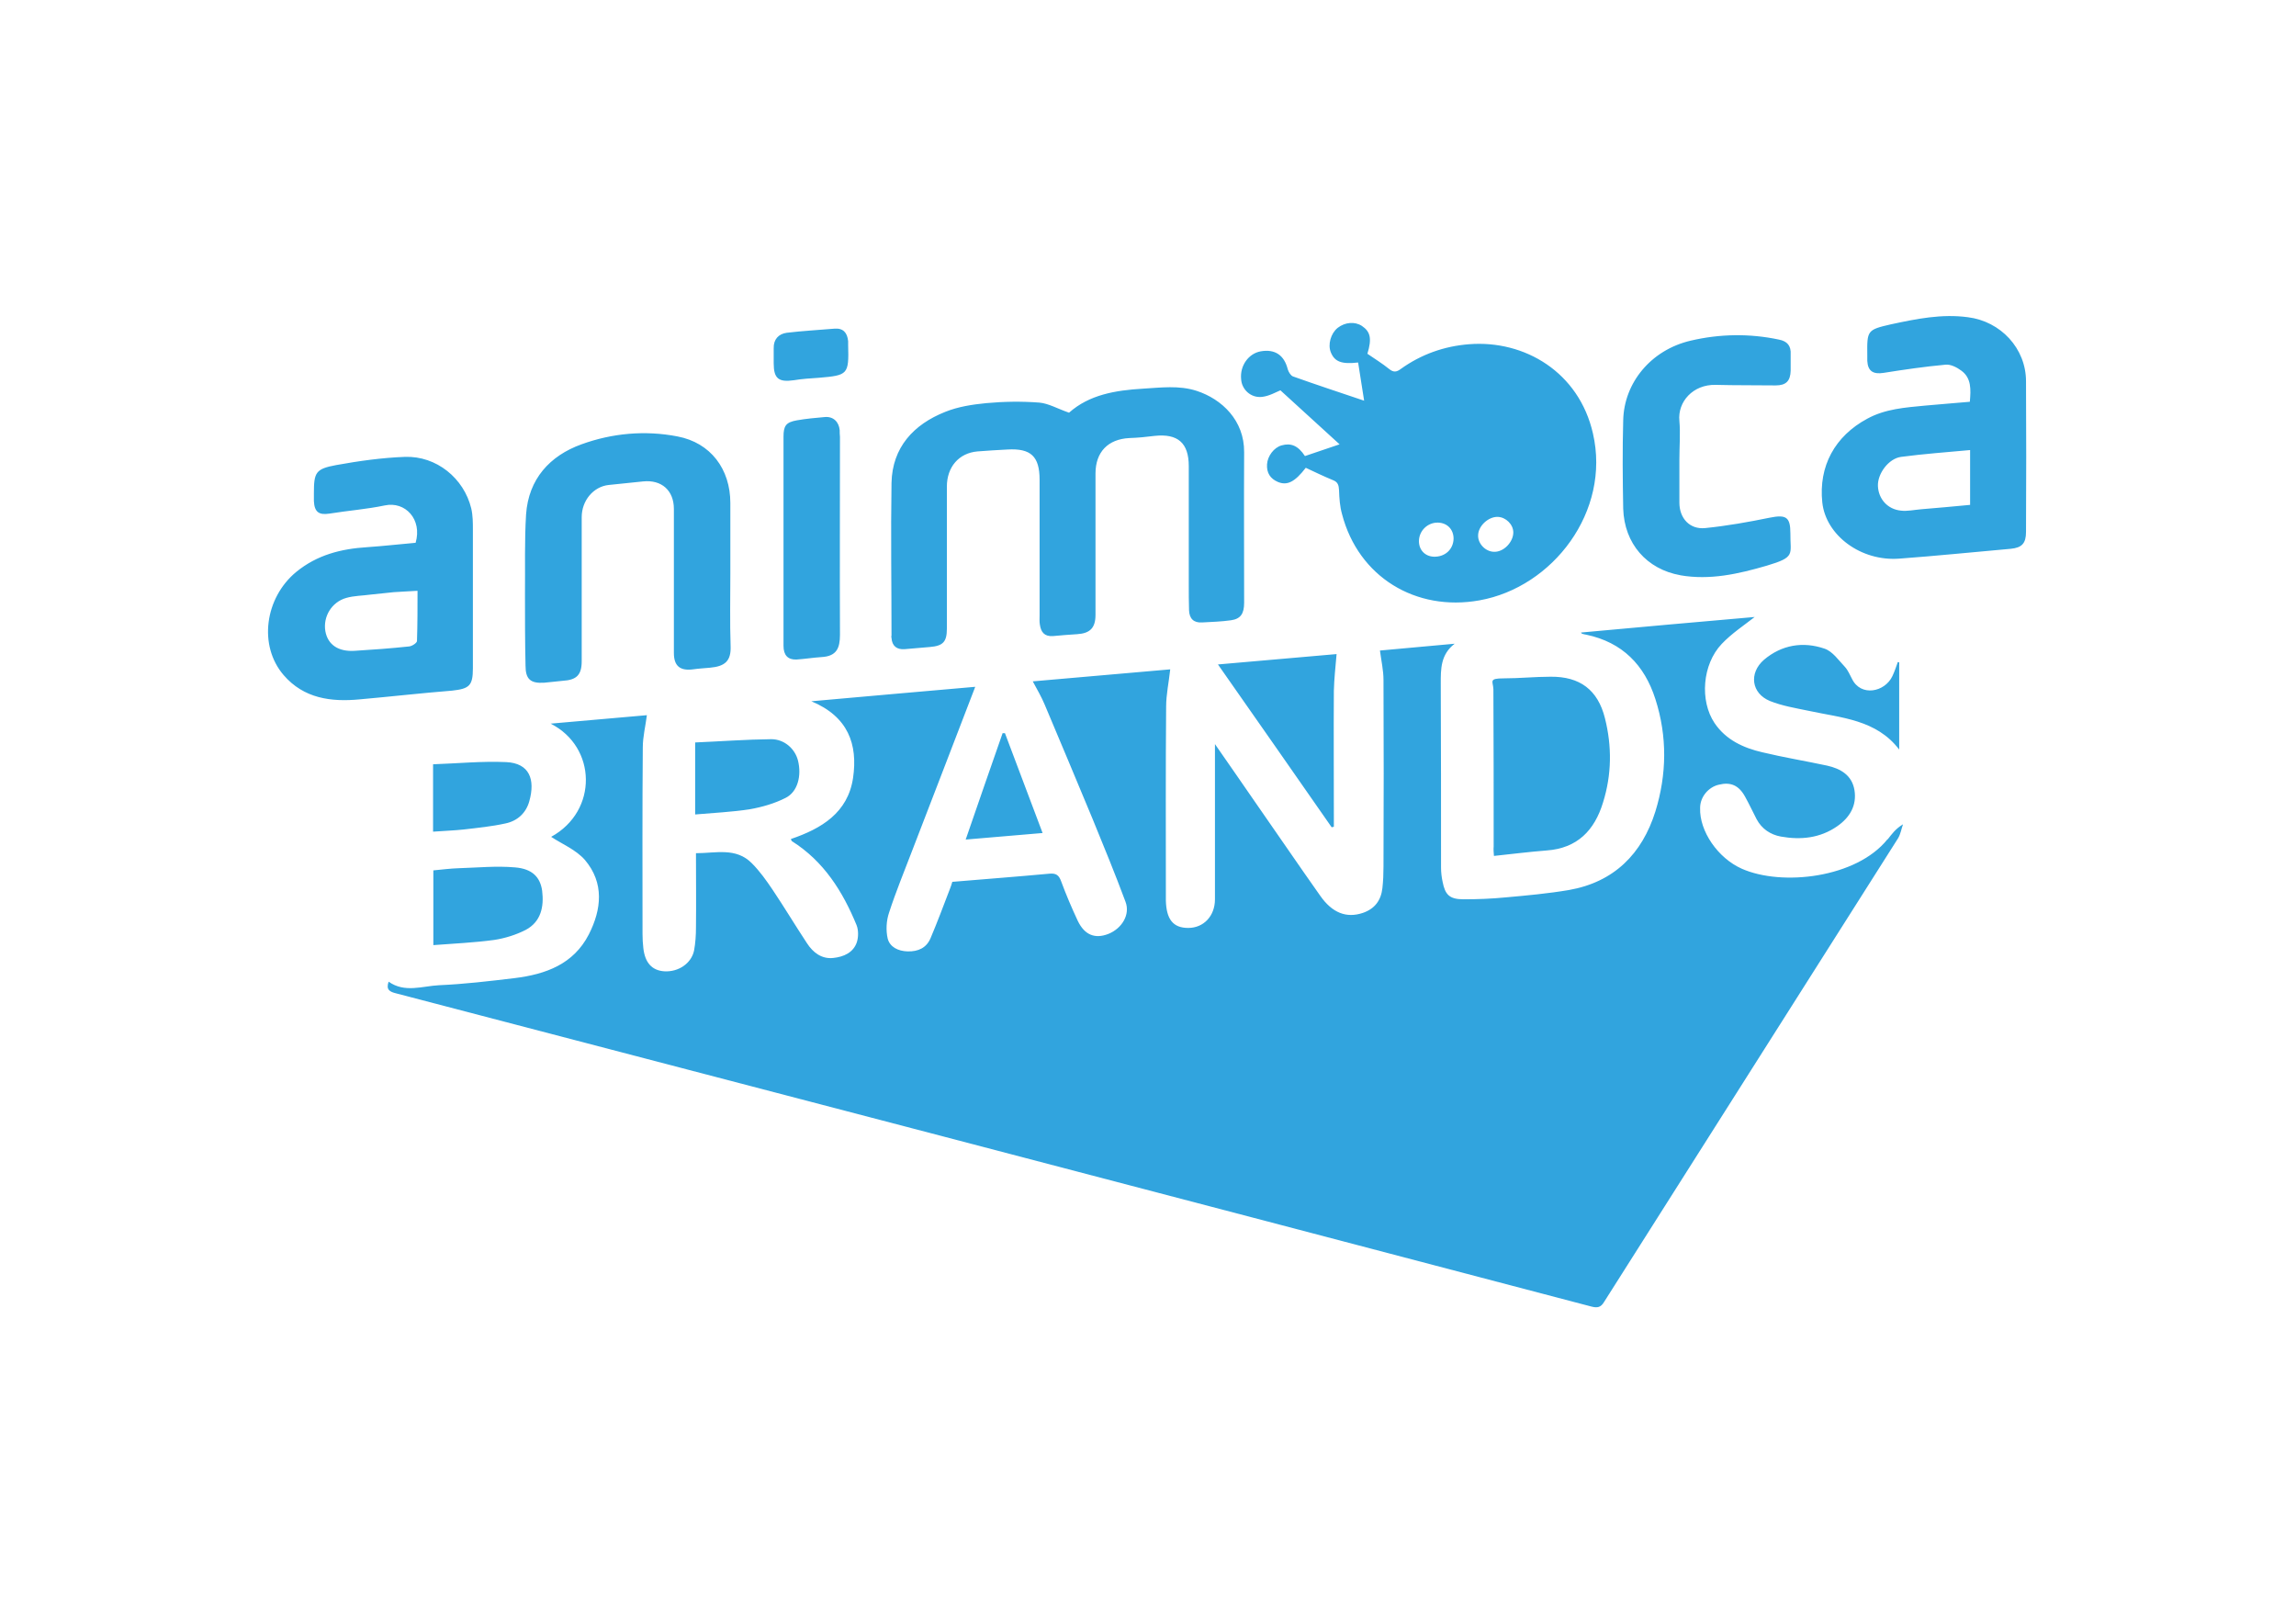
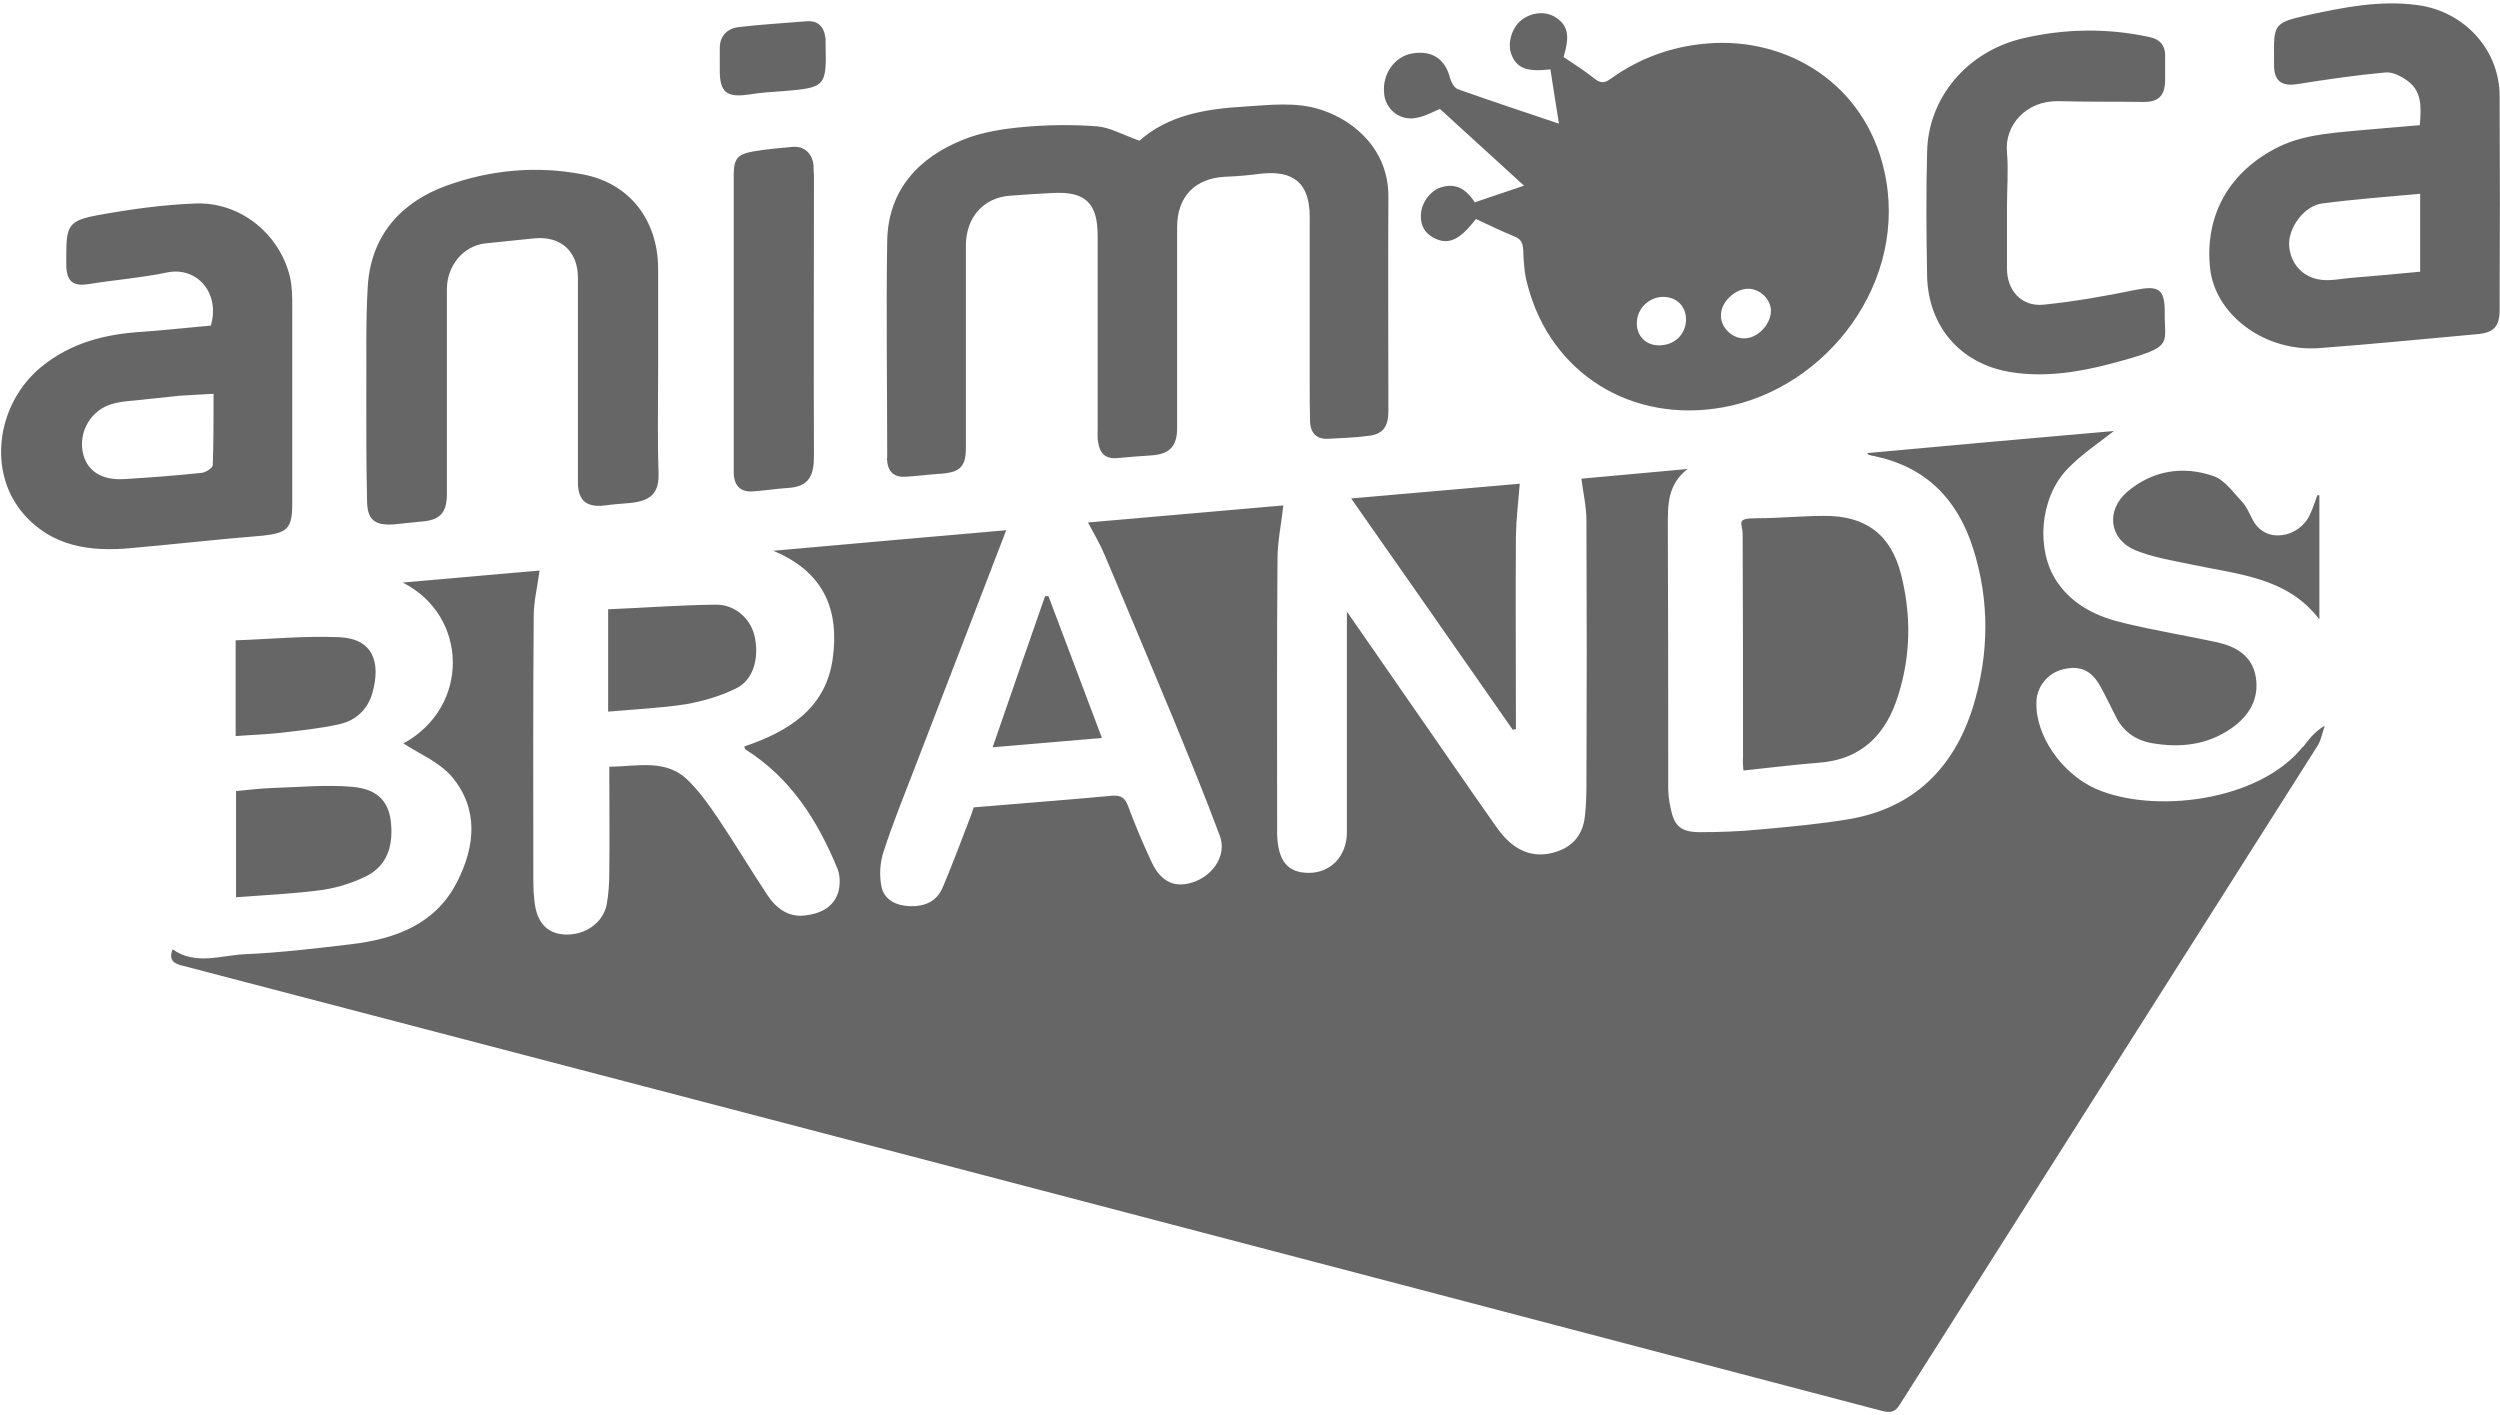
- <svg xmlns="http://www.w3.org/2000/svg" id="katman_1" data-name="katman 1" version="1.1" viewBox="0 0 841.9 595.3">
-   <defs>
-     <style>
-       .cls-1 {
-         fill: #31a4de;
-         fill-rule: evenodd;
-         stroke-width: 0px;
-       }
-     </style>
-   </defs>
-   <g id="partners_animocabrands_logo" data-name="partners/animocabrands_logo">
-     <g id="Commonly_AnimocaBrands" data-name="Commonly/AnimocaBrands">
-       <path id="Fill-1" class="cls-1" d="M283.7,131.1v2.1c0,5.6,1.8,7,7.4,6.2,3-.5,6.1-.7,9.2-.9,10.6-.9,11-1.2,10.7-12v-1.4c-.3-3.1-1.8-4.9-5.1-4.6-5.8.5-11.6.8-17.4,1.5-3,.4-4.9,2.4-4.8,5.7,0,1.1,0,2.3,0,3.4h0ZM367.6,268.9c-4.5,12.8-8.9,25.6-13.5,38.9,9.6-.8,18.7-1.6,28.2-2.4-4.7-12.5-9.3-24.6-13.8-36.6h-.9ZM158.9,304.9c3.9-.3,7.6-.4,11.2-.8,5.1-.6,10.2-1.1,15.2-2.2,4.4-.9,7.6-3.8,8.8-8.2,2.2-7.9.1-13.9-8.5-14.3-8.9-.4-17.8.5-26.8.8v24.7h.1ZM254.9,298.6c6.8-.6,13.5-.9,20-1.9,4.5-.8,9.1-2.1,13.2-4.2,4.4-2.2,5.9-8.1,4.5-13.7-1.1-4.3-5-7.8-9.8-7.8-9.3.1-18.5.8-27.9,1.2v26.4ZM188.8,318c-6.8-.6-13.7.1-20.5.3-3.1.1-6.3.5-9.4.8v27.4c7.7-.6,15-.9,22.3-1.9,4-.6,8.1-1.9,11.6-3.7,5.6-3,6.7-8.5,6-14.3-.7-5-3.6-8.1-10-8.6h0ZM649,257c4.5,1.8,9.4,2.6,14.2,3.6,12,2.6,24.8,3.2,33.2,14.2v-32c-.2,0-.3,0-.5-.1-.6,1.7-1.2,3.5-2,5.2-2.8,5.9-11.6,7.6-14.8,1-.8-1.5-1.5-3.2-2.6-4.4-2.3-2.4-4.5-5.7-7.5-6.7-7.9-2.7-15.7-1.4-22.2,4.1-5.6,4.9-4.6,12.3,2.2,15.1h0ZM490.1,239.8c-14,1.2-28.6,2.5-43.5,3.8,14.1,20.1,27.9,39.9,41.7,59.7.3-.1.5-.1.8-.2v-3.6c0-15.4-.1-30.8,0-46.2.1-4.4.6-8.8,1-13.5h0ZM307.9,157.7c-.3-3.1-2.4-5.1-5.5-4.8-3.4.3-6.8.6-10.2,1.2-4,.7-4.9,2-4.9,6v76.7c0,3.4,1.6,5.1,4.7,5,3.1-.2,6.1-.7,9.2-.9,5.6-.3,6.8-3.3,6.8-8.2-.1-24.2,0-48.3,0-72.5-.1-.9-.1-1.7-.1-2.5h0ZM547.8,313.8c6.6-.7,12.9-1.5,19.3-2,11.3-.8,17.6-7.4,20.7-17.6,3.2-10.2,3.3-20.6.7-30.9-2.6-10.4-9.2-15.3-19.9-15.2-5.7,0-11.5.6-17.2.6s-3.9,1.1-3.8,4c.1,19.2.1,38.4.1,57.6-.1,1.2,0,2.2.1,3.5h0ZM616.1,210.9c10.9,1.9,21.4-.5,31.7-3.5,10.8-3.2,8.6-4.1,8.7-11.9,0-6-1.6-6.9-7.6-5.7-7.8,1.6-15.7,3-23.6,3.8-5.7.6-9.5-3.6-9.5-9.3v-15.9c0-4.7.4-9.5,0-14.1-.7-7,5-13.4,13.3-13.2,7.3.2,14.7.1,22,.2,3.8,0,5.4-1.6,5.5-5.4,0-2,0-3.9,0-5.9.2-3.2-1.2-4.9-4.3-5.5-10.8-2.3-21.8-2.1-32.4.4-14.5,3.4-24.4,15.4-24.7,29.2-.3,10.8-.2,21.6,0,32.4.4,12.8,8.6,22.2,21,24.4h0ZM192.7,244c0,5,1.8,6.6,6.8,6.3,2.3-.2,4.6-.5,6.8-.7,5.1-.3,7-2.1,7-7.2v-52.8c0-6.1,4.3-11.2,9.9-11.8,4.2-.4,8.4-.9,12.6-1.3,6.8-.7,11.3,3.3,11.3,10.1v52.8c0,4.8,2.3,6.6,7,6,2-.3,4.1-.4,6.2-.6,5.6-.5,7.8-2.5,7.6-7.9-.3-8.9-.1-17.7-.1-26.6v-25.9c0-12.4-7.2-22.1-19.4-24.4-11.9-2.3-23.9-1.2-35.2,2.9-11.6,4.2-19.4,12.7-20.3,25.7-.6,9.7-.3,19.5-.4,29.3,0,8.6,0,17.3.2,26.1h0ZM152.9,235c0,.7-1.8,1.9-2.9,2-6.6.7-13.3,1.2-19.9,1.6-6,.4-9.9-2.2-10.8-7.2-.9-5.3,2.3-10.7,7.7-12.2,2.8-.8,5.9-.8,8.8-1.2,2.8-.3,5.7-.6,8.6-.9,2.7-.2,5.5-.3,8.7-.5,0,6.3,0,12.4-.2,18.4h0ZM173.4,245v-50.7c0-2.6,0-5.3-.6-7.9-2.7-11.1-12.8-19.3-24.3-18.9-8.4.3-16.9,1.5-25.2,3-7.6,1.4-8.2,2.7-8.2,10.4v2.8c.2,4,1.8,5.2,5.7,4.6,6.8-1.1,13.6-1.6,20.3-3,7.5-1.6,13.8,5.1,11.3,13.7-5.8.5-11.8,1.2-17.7,1.6-9.6.6-18.4,2.8-26.1,9.1-11.5,9.5-13.9,27-4.6,37.8,7.4,8.6,17.4,9.9,27.9,8.9,11.3-1,22.6-2.3,33.9-3.2,6.3-.7,7.6-1.8,7.6-8.2h0ZM722.4,185.1c-6.1.6-12,1.1-17.9,1.6-2.5.2-5.1.8-7.5.5-4.9-.5-8.2-4.3-8.4-9-.2-4.5,3.9-10.1,8.5-10.7,8.3-1.1,16.6-1.7,25.3-2.5v20.1h0ZM742.9,139.8c0-12.1-9.3-22-21.3-23.5-9.6-1.3-18.9.6-28.2,2.6-8.8,2-8.8,2.3-8.7,11.3v2.1c.2,3.8,2.2,5,6,4.4,7.5-1.2,15.1-2.3,22.7-3,1.9-.2,4.2,1,5.8,2.2,3.7,2.7,3.5,6.9,3.1,11.4-5.6.5-11,.9-16.4,1.4-7.3.7-14.6,1.2-21.2,4.8-11.9,6.4-17.9,17.4-16.5,30.7,1.3,12.1,14.2,21.7,28.3,20.6,13.6-1,27.2-2.4,40.8-3.6,4.1-.4,5.6-2,5.6-6.2.1-18.4.1-36.8,0-55.2h0ZM326.8,233.2c0,.2.1.5.1.7.2,3,2,4.3,4.8,4.1,3.1-.2,6.2-.6,9.3-.8,4.8-.4,6.2-1.9,6.2-6.7v-52.1c0-7.2,4.4-12.3,11.2-12.9,3.7-.3,7.3-.5,11-.7,8.6-.5,11.8,2.5,11.8,11.1v49.7c0,1.1-.1,2.3.1,3.4.4,2.8,1.7,4.4,4.8,4.2,3-.3,5.9-.5,8.9-.7,4.7-.3,6.7-2.3,6.7-7.1v-51.8c0-7.9,4.6-12.6,12.4-13,3.1-.1,6.2-.4,9.3-.8,8.5-.9,12.5,2.6,12.5,11.1v43.5c0,3.1,0,6.2.1,9.3s1.7,4.7,4.8,4.5c3.6-.2,7.1-.3,10.6-.8s4.8-2.4,4.8-6.4c0-18.4-.1-36.8,0-55.2.1-11.7-8.2-19.5-17.4-22.5-6.5-2.1-13.1-1.2-19.8-.8-10,.6-19.6,2.2-27,8.8-4.1-1.4-7.5-3.4-10.9-3.7-6.5-.5-13-.4-19.5.2-5.1.5-10.3,1.3-15,3.2-11.6,4.6-19.4,13-19.7,26-.3,18.7,0,37.5,0,56.2h0ZM527.3,191.6c3.4.1,5.7,2.5,5.7,5.9-.1,3.9-3.1,6.7-7.2,6.6-3.2-.1-5.5-2.4-5.5-5.7,0-3.8,3.2-6.9,7-6.8h0ZM549.2,189.5c3,.1,5.7,2.8,5.7,5.7,0,3.5-3.5,7.2-7,7.1-3.1,0-6-2.9-5.9-6,0-3.4,3.7-6.9,7.2-6.8h0ZM462.8,145.5c2.6-.3,5-1.7,6.7-2.4,7,6.4,14,12.8,21.7,19.8-5,1.7-8.9,3-12.7,4.3-2.5-3.8-5.1-4.9-8.6-3.9-2.8.8-5.1,3.9-5.3,6.9-.2,3.2,1.2,5.3,4,6.5,3.4,1.4,6.2,0,10.2-5.2,3.2,1.5,6.5,3.1,9.9,4.5,1.9.7,2.2,1.9,2.3,3.7.1,3,.3,6,1.1,8.8,6,23,27,35.8,50.4,31.6,26.9-4.8,48.2-32.6,41.6-61.2-5.1-22.4-25-34.3-45.4-32.7-9.1.7-17.6,3.7-25.1,9.1-1.5,1.1-2.6,1.3-4.2,0-2.6-2.1-5.4-3.8-8-5.6,1.7-5.6,1.1-8.1-2-10.2-2.6-1.7-6.2-1.4-8.9.7-2.5,2-3.7,6.1-2.5,9,1.4,3.4,3.9,4.4,10,3.7.7,4.5,1.4,9,2.2,14-9.2-3.1-17.7-5.9-26.1-8.9-.8-.3-1.6-1.6-1.9-2.6-1.3-5.2-4.7-7.5-9.9-6.6-4.5.8-7.7,5.3-7.2,10.2.2,3.8,3.6,7,7.7,6.5h0ZM692.1,307.7c-11.4,14.2-38.7,17.3-53.4,10.8-8.8-3.9-15.6-13.8-15.3-22.3,0-4,3-7.6,6.8-8.5,4.4-1.1,7.4.2,9.7,4.4,1.5,2.7,2.8,5.5,4.2,8.2,1.9,3.6,5.1,5.7,8.9,6.4,7.3,1.3,14.4.6,20.7-3.8,4.6-3.2,7.2-7.6,6.3-13.2-.9-5.5-5.1-7.9-10-9-7.9-1.7-15.9-3-23.8-4.9-6.9-1.6-13.3-4.5-17.5-10.7-5.5-8.2-4.5-21.5,2.6-29,3.7-3.9,8.3-6.9,12.1-9.9-20.6,1.8-42.1,3.7-63.7,5.7.2.2.3.3.3.4.6.2,1.1.3,1.7.4,13.2,2.8,21.3,11.1,25.3,23.6,4.4,13.7,4.2,27.6,0,41.2-4.9,15.6-15.2,25.9-31.7,28.8-7.7,1.3-15.4,2-23.2,2.7-5.1.5-10.3.7-15.5.7s-6.7-1.8-7.6-6.3c-.4-1.8-.6-3.6-.6-5.4,0-22.4,0-44.9-.1-67.3,0-5.4-.1-10.7,5.1-14.7-9.7.9-18.8,1.7-27.4,2.5.5,3.8,1.3,7.3,1.3,10.8.1,22.8.1,45.6,0,68.4,0,2.6-.1,5.3-.4,7.9-.5,4.5-2.8,7.6-7.2,9.1-6,2-11.2,0-15.6-6.3-8-11.3-15.8-22.8-23.7-34.1-4.8-6.9-9.5-13.8-14.9-21.5v56.9c0,6.2-4.2,10.5-9.8,10.5s-8-3.2-8.2-10v-3.1c0-22.7-.1-45.3.1-68,0-4.5,1-9,1.5-13.7-16.3,1.4-33.4,2.9-50.4,4.4,1.6,3,3.2,5.7,4.4,8.6,5.9,14,11.8,28,17.6,42,4.1,10,8.2,20,12,30.2,1.8,4.7-1.3,9.8-6.3,11.8-4.9,1.9-8.7.4-11.2-4.8-2.2-4.7-4.3-9.6-6.1-14.5-.8-2.2-1.8-3-4.2-2.8-11.9,1.1-23.8,2-35.7,3-.3,1-.6,1.9-1,2.9-2.3,6-4.5,11.9-7,17.8-1.5,3.5-4.5,4.9-8.4,4.8-3.5-.1-6.5-1.6-7.3-4.7-.7-3-.5-6.6.5-9.5,2.5-7.7,5.6-15.2,8.5-22.8,7.7-20,15.4-39.9,23.1-60-19.3,1.7-39.1,3.4-60.1,5.3,13.5,5.6,17.1,15.8,15.3,28.1-1.9,12.8-11.6,18.6-22.8,22.4.2.4.2.7.4.8,11.7,7.4,18.6,18.4,23.7,30.8.7,1.8.7,4.3.1,6.2-1.3,3.9-4.9,5.4-8.6,5.8-4.3.5-7.5-2-9.7-5.4-4.3-6.5-8.3-13.2-12.6-19.6-2.3-3.4-4.7-6.8-7.6-9.7-5.8-5.9-13.2-3.7-20.5-3.7,0,9.3.1,18.2,0,27.2,0,2.9-.2,5.8-.7,8.5-1,4.7-5.7,7.9-10.9,7.6-4.5-.3-7.1-3.1-7.7-8.5-.2-1.7-.3-3.4-.3-5.2,0-22.8-.1-45.6.1-68.4,0-3.9,1-7.8,1.5-11.8-11.1,1-22.8,2-35.3,3.1,16.9,8.5,17.5,32,.2,41.5,3.9,2.6,9.1,4.7,12.4,8.5,7.1,8.4,6.1,18.1,1.4,27.3-5.6,10.9-15.8,14.6-27.2,16-9.2,1.1-18.5,2.2-27.7,2.6-6.1.3-12.6,2.9-18.5-1.3-1,2.9.3,3.7,2.8,4.3,63.2,16.5,126.5,33.1,189.7,49.6,82.8,21.7,165.7,43.4,248.5,65.2,2.3.6,3.5.3,4.7-1.7,35.9-56.7,71.9-113.3,107.8-170,.9-1.5,1.2-3.4,1.8-5.1-2.8,1.7-4.1,3.6-5.6,5.5h0Z" />
-     </g>
-   </g>
+ <svg xmlns="http://www.w3.org/2000/svg" width="645" height="365" viewBox="0 0 645 365" fill="none">
+   <path fill-rule="evenodd" clip-rule="evenodd" d="M185.7 16.1V18.2C185.7 23.8 187.5 25.2 193.1 24.4C196.1 23.9 199.2 23.7 202.3 23.5C212.9 22.6 213.3 22.3 213 11.5V10.1C212.7 7 211.2 5.2 207.9 5.5C202.1 6 196.3 6.3 190.5 7C187.5 7.4 185.6 9.4 185.7 12.7C185.7 13.8 185.7 15 185.7 16.1ZM269.6 153.9C265.1 166.7 260.7 179.5 256.1 192.8C265.7 192 274.8 191.2 284.3 190.4C279.6 177.9 275 165.8 270.5 153.8H269.6V153.9ZM60.9 189.9C64.8 189.6 68.5 189.5 72.1 189.1C77.2 188.5 82.3 188 87.3 186.9C91.7 186 94.9 183.1 96.1 178.7C98.3 170.8 96.2 164.8 87.6 164.4C78.7 164 69.8 164.9 60.8 165.2V189.9H60.9ZM156.9 183.6C163.7 183 170.4 182.7 176.9 181.7C181.4 180.9 186 179.6 190.1 177.5C194.5 175.3 196 169.4 194.6 163.8C193.5 159.5 189.6 156 184.8 156C175.5 156.1 166.3 156.8 156.9 157.2V183.6ZM90.8 203C84 202.4 77.1 203.1 70.3 203.3C67.2 203.4 64 203.8 60.9 204.1V231.5C68.6 230.9 75.9 230.6 83.2 229.6C87.2 229 91.3 227.7 94.8 225.9C100.4 222.9 101.5 217.4 100.8 211.6C100.1 206.6 97.2 203.5 90.8 203ZM551 142C555.5 143.8 560.4 144.6 565.2 145.6C577.2 148.2 590 148.8 598.4 159.8V127.8C598.2 127.8 598.1 127.8 597.9 127.7C597.3 129.4 596.7 131.2 595.9 132.9C593.1 138.8 584.3 140.5 581.1 133.9C580.3 132.4 579.6 130.7 578.5 129.5C576.2 127.1 574 123.8 571 122.8C563.1 120.1 555.3 121.4 548.8 126.9C543.2 131.8 544.2 139.2 551 142ZM392.1 124.8C378.1 126 363.5 127.3 348.6 128.6C362.7 148.7 376.5 168.5 390.3 188.3C390.6 188.2 390.8 188.2 391.1 188.1V184.5C391.1 169.1 391 153.7 391.1 138.3C391.2 133.9 391.7 129.5 392.1 124.8ZM209.9 42.7C209.6 39.6 207.5 37.6 204.4 37.9C201 38.2 197.6 38.5 194.2 39.1C190.2 39.8 189.3 41.1 189.3 45.1V121.8C189.3 125.2 190.9 126.9 194 126.8C197.1 126.6 200.1 126.1 203.2 125.9C208.8 125.6 210 122.6 210 117.7C209.9 93.5 210 69.4 210 45.2C209.9 44.3 209.9 43.5 209.9 42.7ZM449.8 198.8C456.4 198.1 462.7 197.3 469.1 196.8C480.4 196 486.7 189.4 489.8 179.2C493 169 493.1 158.6 490.5 148.3C487.9 137.9 481.3 133 470.6 133.1C464.9 133.1 459.1 133.7 453.4 133.7C447.7 133.7 449.5 134.8 449.6 137.7C449.7 156.9 449.7 176.1 449.7 195.3C449.6 196.5 449.7 197.5 449.8 198.8ZM518.1 95.9C529 97.8 539.5 95.4 549.8 92.4C560.6 89.2 558.4 88.3 558.5 80.5C558.5 74.5 556.9 73.6 550.9 74.8C543.1 76.4 535.2 77.8 527.3 78.6C521.6 79.2 517.8 75 517.8 69.3V53.4C517.8 48.7 518.2 43.9 517.8 39.3C517.1 32.3 522.8 25.9 531.1 26.1C538.4 26.3 545.8 26.2 553.1 26.3C556.9 26.3 558.5 24.7 558.6 20.9C558.6 18.9 558.6 17 558.6 15C558.8 11.8 557.4 10.1 554.3 9.5C543.5 7.2 532.5 7.4 521.9 9.9C507.4 13.3 497.5 25.3 497.2 39.1C496.9 49.9 497 60.7 497.2 71.5C497.6 84.3 505.8 93.7 518.2 95.9H518.1ZM94.7 129C94.7 134 96.5 135.6 101.5 135.3C103.8 135.1 106.1 134.8 108.3 134.6C113.4 134.3 115.3 132.5 115.3 127.4V74.6C115.3 68.5 119.6 63.4 125.2 62.8C129.4 62.4 133.6 61.9 137.8 61.5C144.6 60.8 149.1 64.8 149.1 71.6V124.4C149.1 129.2 151.4 131 156.1 130.4C158.1 130.1 160.2 130 162.3 129.8C167.9 129.3 170.1 127.3 169.9 121.9C169.6 113 169.8 104.2 169.8 95.3V69.4C169.8 57 162.6 47.3 150.4 45C138.5 42.7 126.5 43.8 115.2 47.9C103.6 52.1 95.8 60.6 94.9 73.6C94.3 83.3 94.6 93.1 94.5 102.9C94.5 111.5 94.5 120.2 94.7 129ZM54.9 120C54.9 120.7 53.1 121.9 52 122C45.4 122.7 38.7 123.2 32.1 123.6C26.1 124 22.2 121.4 21.3 116.4C20.4 111.1 23.6 105.7 29 104.2C31.8 103.4 34.9 103.4 37.8 103C40.6 102.7 43.5 102.4 46.4 102.1C49.1 101.9 51.9 101.8 55.1 101.6C55.1 107.9 55.1 114 54.9 120ZM75.4 130V79.3C75.4 76.7 75.4 74 74.8 71.4C72.1 60.3 62 52.1 50.5 52.5C42.1 52.8 33.6 54 25.3 55.5C17.7 56.9 17.1 58.2 17.1 65.9V68.7C17.3 72.7 18.9 73.9 22.8 73.3C29.6 72.2 36.4 71.7 43.1 70.3C50.6 68.7 56.9 75.4 54.4 84C48.6 84.5 42.6 85.2 36.7 85.6C27.1 86.2 18.3 88.4 10.6 94.7C-0.9 104.2 -3.3 121.7 6 132.5C13.4 141.1 23.4 142.4 33.9 141.4C45.2 140.4 56.5 139.1 67.8 138.2C74.1 137.5 75.4 136.4 75.4 130ZM624.4 70.1C618.3 70.7 612.4 71.2 606.5 71.7C604 71.9 601.4 72.5 599 72.2C594.1 71.7 590.8 67.9 590.6 63.2C590.4 58.7 594.5 53.1 599.1 52.5C607.4 51.4 615.7 50.8 624.4 50V70.1ZM644.9 24.8C644.9 12.7 635.6 2.8 623.6 1.3C614 -5.58496e-05 604.7 1.9 595.4 3.9C586.6 5.9 586.6 6.2 586.7 15.2V17.3C586.9 21.1 588.9 22.3 592.7 21.7C600.2 20.5 607.8 19.4 615.4 18.7C617.3 18.5 619.6 19.7 621.2 20.9C624.9 23.6 624.7 27.8 624.3 32.3C618.7 32.8 613.3 33.2 607.9 33.7C600.6 34.4 593.3 34.9 586.7 38.5C574.8 44.9 568.8 55.9 570.2 69.2C571.5 81.3 584.4 90.9 598.5 89.8C612.1 88.8 625.7 87.4 639.3 86.2C643.4 85.8 644.9 84.2 644.9 80C645 61.6 645 43.2 644.9 24.8ZM228.8 118.2C228.8 118.4 228.9 118.7 228.9 118.9C229.1 121.9 230.9 123.2 233.7 123C236.8 122.8 239.9 122.4 243 122.2C247.8 121.8 249.2 120.3 249.2 115.5V63.4C249.2 56.2 253.6 51.1 260.4 50.5C264.1 50.2 267.7 50 271.4 49.8C280 49.3 283.2 52.3 283.2 60.9V110.6C283.2 111.7 283.1 112.9 283.3 114C283.7 116.8 285 118.4 288.1 118.2C291.1 117.9 294 117.7 297 117.5C301.7 117.2 303.7 115.2 303.7 110.4V58.6C303.7 50.7 308.3 46 316.1 45.6C319.2 45.5 322.3 45.2 325.4 44.8C333.9 43.9 337.9 47.4 337.9 55.9V99.4C337.9 102.5 337.9 105.6 338 108.7C338.1 111.8 339.7 113.4 342.8 113.2C346.4 113 349.9 112.9 353.4 112.4C356.9 111.9 358.2 110 358.2 106C358.2 87.6 358.1 69.2 358.2 50.8C358.3 39.1 350 31.3 340.8 28.3C334.3 26.2 327.7 27.1 321 27.5C311 28.1 301.4 29.7 294 36.3C289.9 34.9 286.5 32.9 283.1 32.6C276.6 32.1 270.1 32.2 263.6 32.8C258.5 33.3 253.3 34.1 248.6 36C237 40.6 229.2 49 228.9 62C228.6 80.7 228.9 99.5 228.9 118.2H228.8ZM429.3 76.6C432.7 76.7 435 79.1 435 82.5C434.9 86.4 431.9 89.2 427.8 89.1C424.6 89 422.3 86.7 422.3 83.4C422.3 79.6 425.5 76.5 429.3 76.6ZM451.2 74.5C454.2 74.6 456.9 77.3 456.9 80.2C456.9 83.7 453.4 87.4 449.9 87.3C446.8 87.3 443.9 84.4 444 81.3C444 77.9 447.7 74.4 451.2 74.5ZM364.8 30.5C367.4 30.2 369.8 28.8 371.5 28.1C378.5 34.5 385.5 40.9 393.2 47.9C388.2 49.6 384.3 50.9 380.5 52.2C378 48.4 375.4 47.3 371.9 48.3C369.1 49.1 366.8 52.2 366.6 55.2C366.4 58.4 367.8 60.5 370.6 61.7C374 63.1 376.8 61.7 380.8 56.5C384 58 387.3 59.6 390.7 61C392.6 61.7 392.9 62.9 393 64.7C393.1 67.7 393.3 70.7 394.1 73.5C400.1 96.5 421.1 109.3 444.5 105.1C471.4 100.3 492.7 72.5 486.1 43.9C481 21.5 461.1 9.6 440.7 11.2C431.6 11.9 423.1 14.9 415.6 20.3C414.1 21.4 413 21.6 411.4 20.3C408.8 18.2 406 16.5 403.4 14.7C405.1 9.1 404.5 6.6 401.4 4.5C398.8 2.8 395.2 3.1 392.5 5.2C390 7.2 388.8 11.3 390 14.2C391.4 17.6 393.9 18.6 400 17.9C400.7 22.4 401.4 26.9 402.2 31.9C393 28.8 384.5 26 376.1 23C375.3 22.7 374.5 21.4 374.2 20.4C372.9 15.2 369.5 12.9 364.3 13.8C359.8 14.6 356.6 19.1 357.1 24C357.3 27.8 360.7 31 364.8 30.5ZM594.1 192.7C582.7 206.9 555.4 210 540.7 203.5C531.9 199.6 525.1 189.7 525.4 181.2C525.4 177.2 528.4 173.6 532.2 172.7C536.6 171.6 539.6 172.9 541.9 177.1C543.4 179.8 544.7 182.6 546.1 185.3C548 188.9 551.2 191 555 191.7C562.3 193 569.4 192.3 575.7 187.9C580.3 184.7 582.9 180.3 582 174.7C581.1 169.2 576.9 166.8 572 165.7C564.1 164 556.1 162.7 548.2 160.8C541.3 159.2 534.9 156.3 530.7 150.1C525.2 141.9 526.2 128.6 533.3 121.1C537 117.2 541.6 114.2 545.4 111.2C524.8 113 503.3 114.9 481.7 116.9C481.9 117.1 482 117.2 482 117.3C482.6 117.5 483.1 117.6 483.7 117.7C496.9 120.5 505 128.8 509 141.3C513.4 155 513.2 168.9 509 182.5C504.1 198.1 493.8 208.4 477.3 211.3C469.6 212.6 461.9 213.3 454.1 214C449 214.5 443.8 214.7 438.6 214.7C433.4 214.7 431.9 212.9 431 208.4C430.6 206.6 430.4 204.8 430.4 203C430.4 180.6 430.4 158.1 430.3 135.7C430.3 130.3 430.2 125 435.4 121C425.7 121.9 416.6 122.7 408 123.5C408.5 127.3 409.3 130.8 409.3 134.3C409.4 157.1 409.4 179.9 409.3 202.7C409.3 205.3 409.2 208 408.9 210.6C408.4 215.1 406.1 218.2 401.7 219.7C395.7 221.7 390.5 219.7 386.1 213.4C378.1 202.1 370.3 190.6 362.4 179.3C357.6 172.4 352.9 165.5 347.5 157.8V214.7C347.5 220.9 343.3 225.2 337.7 225.2C332.1 225.2 329.7 222 329.5 215.2V212.1C329.5 189.4 329.4 166.8 329.6 144.1C329.6 139.6 330.6 135.1 331.1 130.4C314.8 131.8 297.7 133.3 280.7 134.8C282.3 137.8 283.9 140.5 285.1 143.4C291 157.4 296.9 171.4 302.7 185.4C306.8 195.4 310.9 205.4 314.7 215.6C316.5 220.3 313.4 225.4 308.4 227.4C303.5 229.3 299.7 227.8 297.2 222.6C295 217.9 292.9 213 291.1 208.1C290.3 205.9 289.3 205.1 286.9 205.3C275 206.4 263.1 207.3 251.2 208.3C250.9 209.3 250.6 210.2 250.2 211.2C247.9 217.2 245.7 223.1 243.2 229C241.7 232.5 238.7 233.9 234.8 233.8C231.3 233.7 228.3 232.2 227.5 229.1C226.8 226.1 227 222.5 228 219.6C230.5 211.9 233.6 204.4 236.5 196.8C244.2 176.8 251.9 156.9 259.6 136.8C240.3 138.5 220.5 140.2 199.5 142.1C213 147.7 216.6 157.9 214.8 170.2C212.9 183 203.2 188.8 192 192.6C192.2 193 192.2 193.3 192.4 193.4C204.1 200.8 211 211.8 216.1 224.2C216.8 226 216.8 228.5 216.2 230.4C214.9 234.3 211.3 235.8 207.6 236.2C203.3 236.7 200.1 234.2 197.9 230.8C193.6 224.3 189.6 217.6 185.3 211.2C183 207.8 180.6 204.4 177.7 201.5C171.9 195.6 164.5 197.8 157.2 197.8C157.2 207.1 157.3 216 157.2 225C157.2 227.9 157 230.8 156.5 233.5C155.5 238.2 150.8 241.4 145.6 241.1C141.1 240.8 138.5 238 137.9 232.6C137.7 230.9 137.6 229.2 137.6 227.4C137.6 204.6 137.5 181.8 137.7 159C137.7 155.1 138.7 151.2 139.2 147.2C128.1 148.2 116.4 149.2 103.9 150.3C120.8 158.8 121.4 182.3 104.1 191.8C108 194.4 113.2 196.5 116.5 200.3C123.6 208.7 122.6 218.4 117.9 227.6C112.3 238.5 102.1 242.2 90.7 243.6C81.5 244.7 72.2 245.8 63 246.2C56.9 246.5 50.4 249.1 44.5 244.9C43.5 247.8 44.8 248.6 47.3 249.2C110.5 265.7 173.8 282.3 237 298.8C319.8 320.5 402.7 342.2 485.5 364C487.8 364.6 489 364.3 490.2 362.3C526.1 305.6 562.1 249 598 192.3C598.9 190.8 599.2 188.9 599.8 187.2C597 188.9 595.7 190.8 594.2 192.7H594.1Z" fill="#666666" />
</svg>
